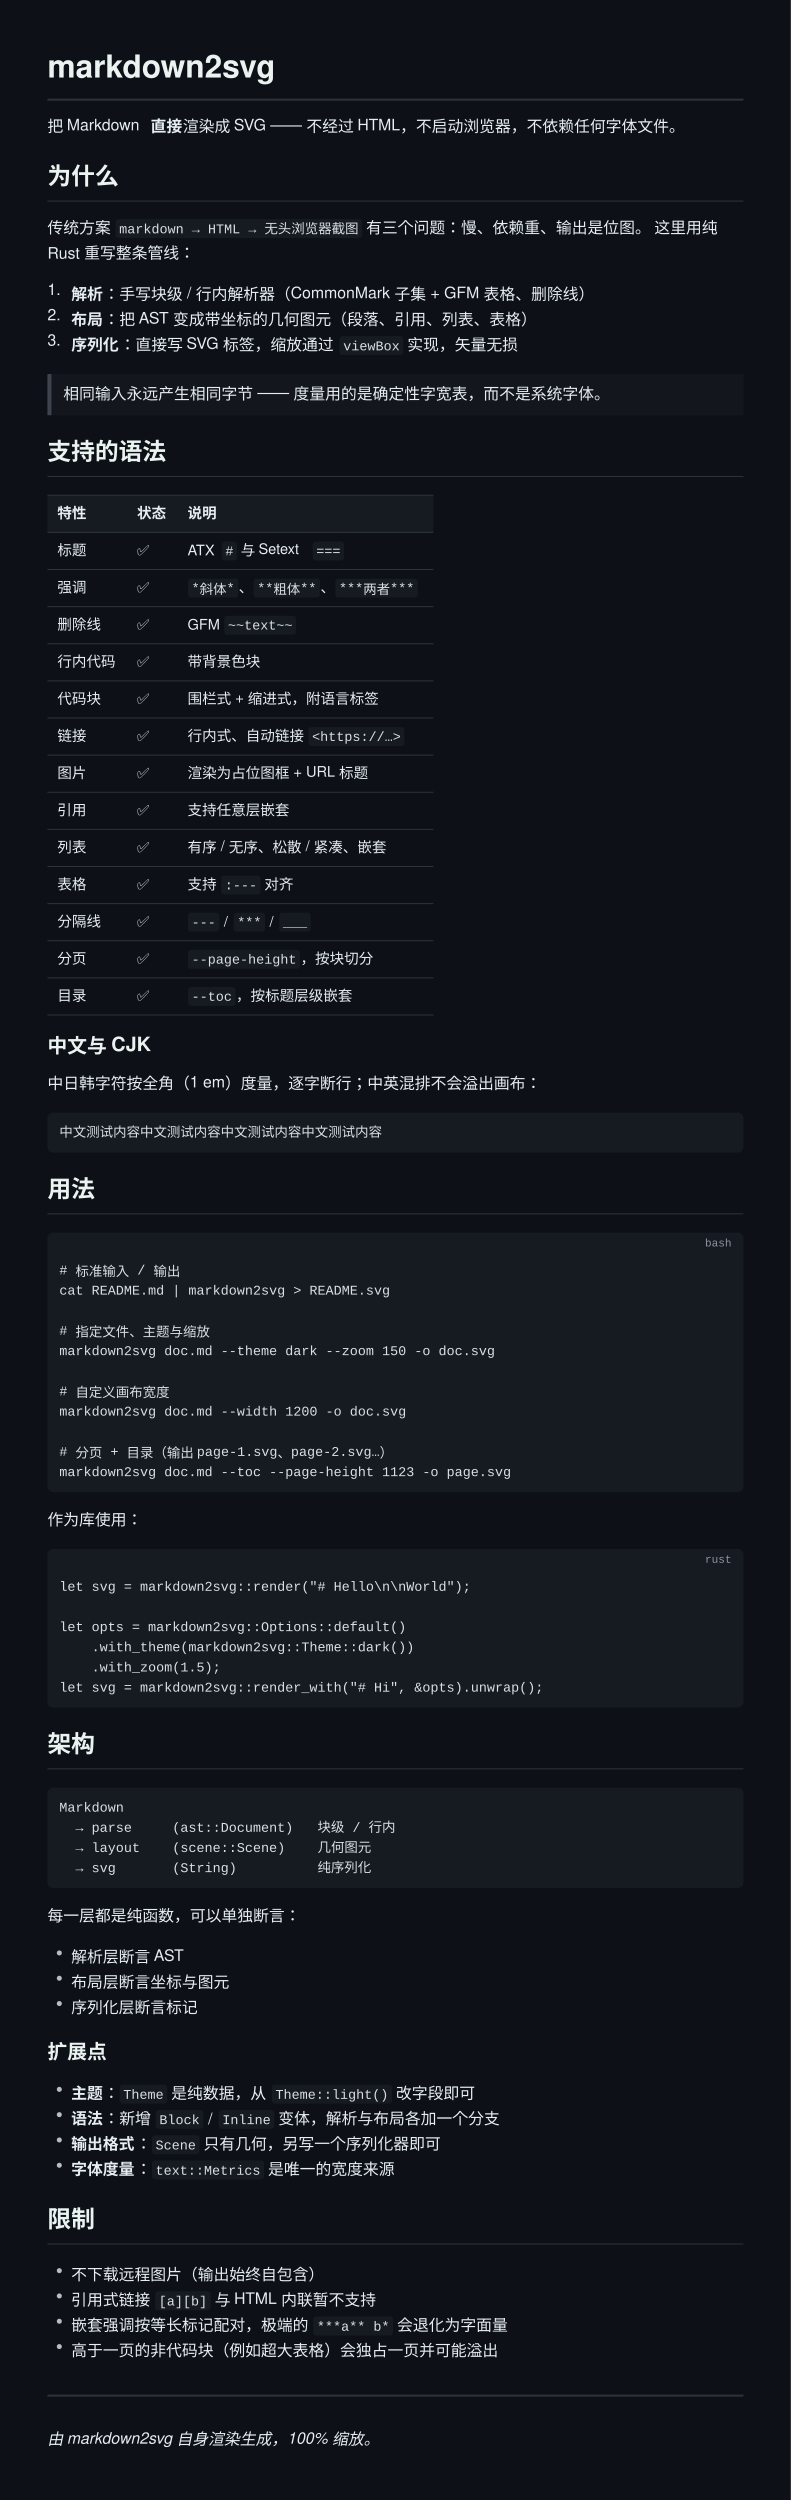
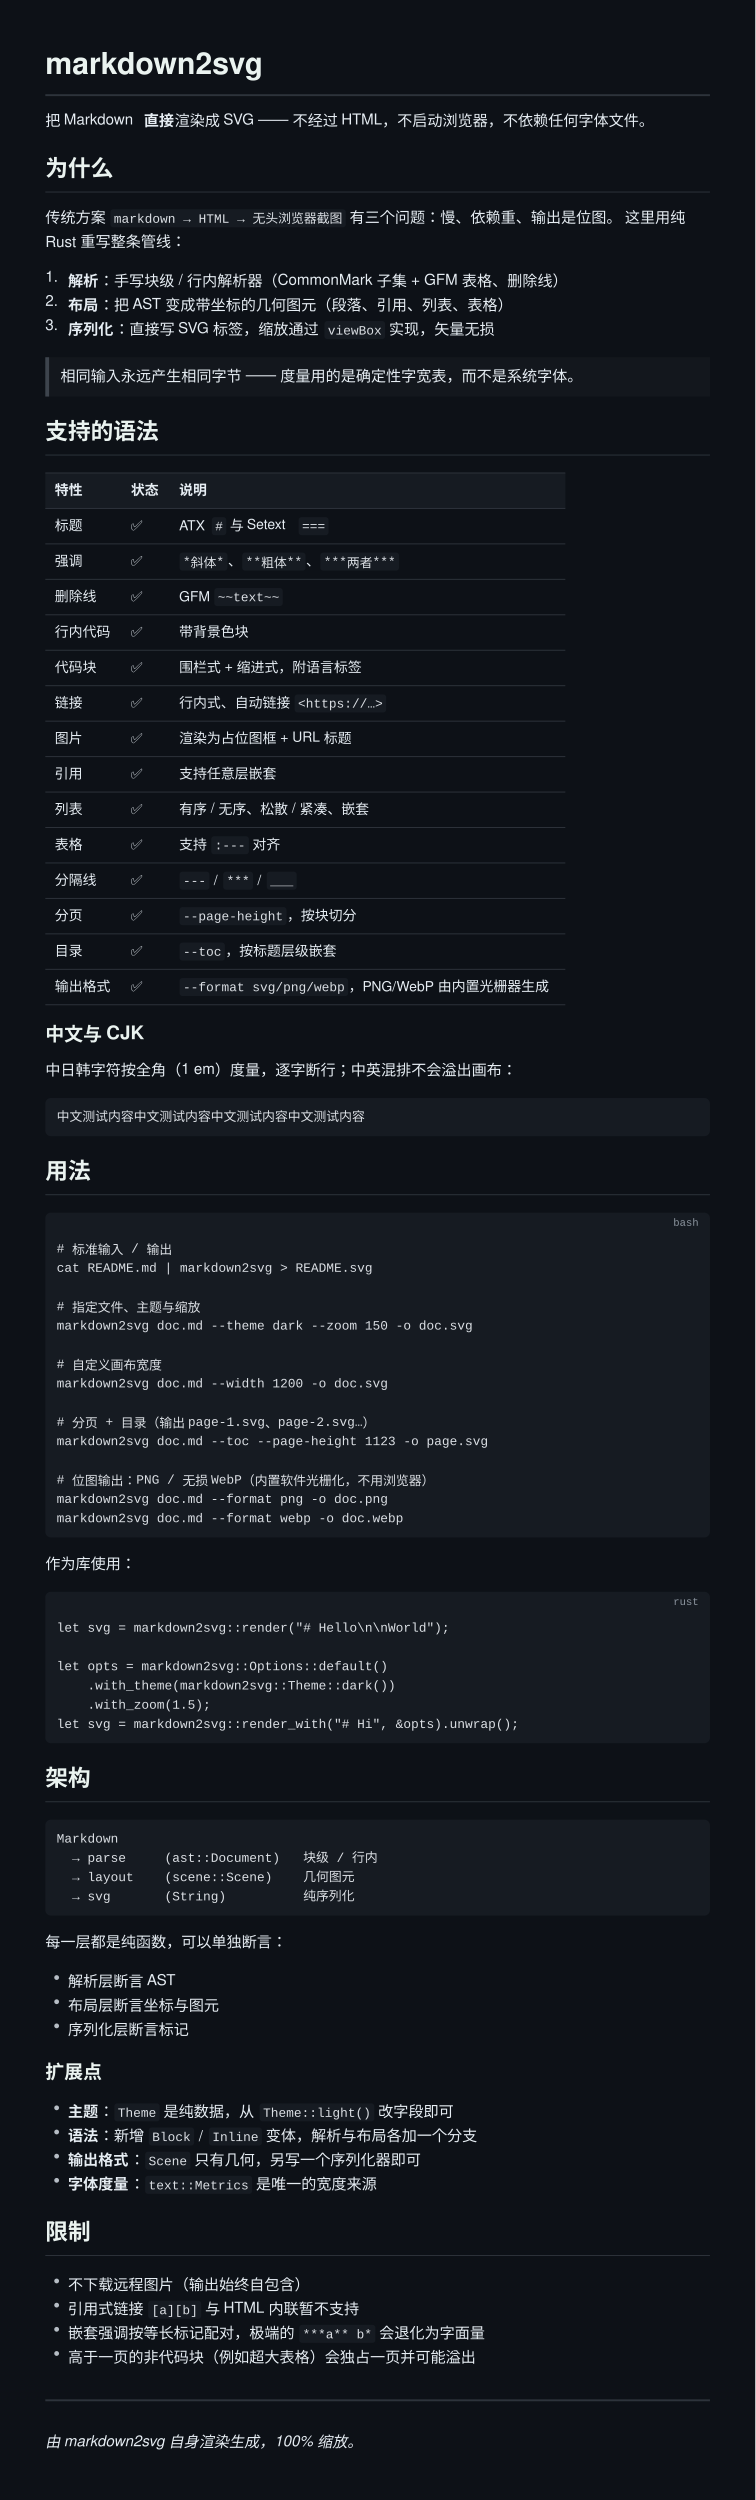
- <svg xmlns="http://www.w3.org/2000/svg" role="img" width="1200" height="3793.39" viewBox="0 0 800 2528.93" font-family="Segoe UI, -apple-system, Helvetica, Arial, PingFang SC, Hiragino Sans GB, Microsoft YaHei, sans-serif">
-   <rect x="0" y="0" width="800" height="2528.93" fill="#0d1117" />
+ <svg xmlns="http://www.w3.org/2000/svg" role="img" width="1200" height="3972.12" viewBox="0 0 800 2648.08" font-family="Segoe UI, -apple-system, Helvetica, Arial, PingFang SC, Hiragino Sans GB, Microsoft YaHei, sans-serif">
+   <rect x="0" y="0" width="800" height="2648.08" fill="#0d1117" />
  <text x="48" y="78.4" font-size="32" fill="#eaf3f0" xml:space="preserve" font-weight="bold">markdown2svg</text>
  <line x1="48" y1="100.8" x2="752" y2="100.8" stroke="#2d333b" stroke-width="2" />
  <text x="48" y="133.4" font-size="16" fill="#e6edf3" xml:space="preserve">把 Markdown</text>
  <text x="152.32" y="133.4" font-size="16" fill="#e6edf3" xml:space="preserve" font-weight="bold">直接</text>
  <text x="184.96" y="133.4" font-size="16" fill="#e6edf3" xml:space="preserve">渲染成 SVG —— 不经过 HTML，不启动浏览器，不依赖任何字体文件。</text>
  <text x="48" y="186.6" font-size="24" fill="#eaf3f0" xml:space="preserve" font-weight="bold">为什么</text>
  <line x1="48" y1="203.4" x2="752" y2="203.4" stroke="#2d333b" stroke-width="1" />
  <text x="48" y="236" font-size="16" fill="#e6edf3" xml:space="preserve">传统方案</text>
  <rect x="116.98" y="221.68" width="249.24" height="19.04" rx="3" fill="#161b22" />
  <text x="120.56" y="236" font-size="13.6" fill="#dbdfe4" xml:space="preserve" font-family="Cascadia Code, Consolas, Menlo, Monaco, 'Courier New', monospace">markdown → HTML → 无头浏览器截图</text>
  <text x="366.72" y="236" font-size="16" fill="#e6edf3" xml:space="preserve"> 有三个问题：慢、依赖重、输出是位图。 这里用纯</text>
  <text x="48" y="261.6" font-size="16" fill="#e6edf3" xml:space="preserve">Rust 重写整条管线：</text>
  <text x="48" y="298.4" font-size="16" fill="#e6edf3" xml:space="preserve">1.</text>
  <text x="72.08" y="303.2" font-size="16" fill="#e6edf3" xml:space="preserve" font-weight="bold">解析</text>
  <text x="104.72" y="303.2" font-size="16" fill="#e6edf3" xml:space="preserve">：手写块级 / 行内解析器（CommonMark 子集 + GFM 表格、删除线）</text>
  <text x="48" y="324" font-size="16" fill="#e6edf3" xml:space="preserve">2.</text>
  <text x="72.08" y="328.8" font-size="16" fill="#e6edf3" xml:space="preserve" font-weight="bold">布局</text>
  <text x="104.72" y="328.8" font-size="16" fill="#e6edf3" xml:space="preserve">：把 AST 变成带坐标的几何图元（段落、引用、列表、表格）</text>
  <text x="48" y="349.6" font-size="16" fill="#e6edf3" xml:space="preserve">3.</text>
  <text x="72.08" y="354.4" font-size="16" fill="#e6edf3" xml:space="preserve" font-weight="bold">序列化</text>
  <text x="121.04" y="354.4" font-size="16" fill="#e6edf3" xml:space="preserve">：直接写 SVG 标签，缩放通过</text>
  <rect x="343.62" y="340.08" width="64.28" height="19.04" rx="3" fill="#161b22" />
  <text x="347.2" y="354.4" font-size="13.6" fill="#dbdfe4" xml:space="preserve" font-family="Cascadia Code, Consolas, Menlo, Monaco, 'Courier New', monospace">viewBox</text>
  <text x="408.4" y="354.4" font-size="16" fill="#e6edf3" xml:space="preserve"> 实现，矢量无损</text>
  <rect x="48" y="378.4" width="704" height="41.6" fill="#13171d" />
  <rect x="48" y="378.4" width="4" height="41.6" fill="#3d444d" />
  <text x="64" y="404" font-size="16" fill="#e6edf3" xml:space="preserve">相同输入永远产生相同字节 —— 度量用的是确定性字宽表，而不是系统字体。</text>
  <text x="48" y="465.2" font-size="24" fill="#eaf3f0" xml:space="preserve" font-weight="bold">支持的语法</text>
  <line x1="48" y1="482" x2="752" y2="482" stroke="#2d333b" stroke-width="1" />
-   <rect x="48" y="501" width="390.43" height="37.55" fill="#161b22" />
+   <rect x="48" y="501" width="550.8" height="37.55" fill="#161b22" />
  <text x="58" y="524.19" font-size="14.72" fill="#e6edf3" xml:space="preserve" font-weight="bold">特性</text>
  <text x="138.58" y="524.19" font-size="14.72" fill="#e6edf3" xml:space="preserve" font-weight="bold">状态</text>
  <text x="189.72" y="524.19" font-size="14.72" fill="#e6edf3" xml:space="preserve" font-weight="bold">说明</text>
-   <line x1="48" y1="501" x2="438.43" y2="501" stroke="#2d333b" stroke-width="1" />
-   <line x1="48" y1="538.55" x2="438.43" y2="538.55" stroke="#2d333b" stroke-width="1" />
+   <line x1="48" y1="501" x2="598.8" y2="501" stroke="#2d333b" stroke-width="1" />
+   <line x1="48" y1="538.55" x2="598.8" y2="538.55" stroke="#2d333b" stroke-width="1" />
  <text x="58" y="561.74" font-size="14.72" fill="#e6edf3" xml:space="preserve">标题</text>
  <text x="138.58" y="561.74" font-size="14.72" fill="#e6edf3" xml:space="preserve">✅</text>
  <text x="189.72" y="561.74" font-size="14.72" fill="#e6edf3" xml:space="preserve">ATX</text>
  <rect x="224.37" y="547.81" width="15.32" height="19.04" rx="3" fill="#161b22" />
  <text x="227.95" y="561.74" font-size="13.6" fill="#dbdfe4" xml:space="preserve" font-family="Cascadia Code, Consolas, Menlo, Monaco, 'Courier New', monospace">#</text>
  <text x="240.19" y="561.74" font-size="14.72" fill="#e6edf3" xml:space="preserve"> 与 Setext</text>
  <rect x="316.35" y="547.81" width="31.64" height="19.04" rx="3" fill="#161b22" />
  <text x="319.93" y="561.74" font-size="13.6" fill="#dbdfe4" xml:space="preserve" font-family="Cascadia Code, Consolas, Menlo, Monaco, 'Courier New', monospace">===</text>
-   <line x1="48" y1="576.1" x2="438.43" y2="576.1" stroke="#2d333b" stroke-width="1" />
+   <line x1="48" y1="576.1" x2="598.8" y2="576.1" stroke="#2d333b" stroke-width="1" />
  <text x="58" y="599.3" font-size="14.72" fill="#e6edf3" xml:space="preserve">强调</text>
  <text x="138.58" y="599.3" font-size="14.72" fill="#e6edf3" xml:space="preserve">✅</text>
  <rect x="190.22" y="585.36" width="50.68" height="19.04" rx="3" fill="#161b22" />
  <text x="193.8" y="599.3" font-size="13.6" fill="#dbdfe4" xml:space="preserve" font-family="Cascadia Code, Consolas, Menlo, Monaco, 'Courier New', monospace">*斜体*</text>
  <text x="241.4" y="599.3" font-size="14.72" fill="#e6edf3" xml:space="preserve">、</text>
  <rect x="256.62" y="585.36" width="67" height="19.04" rx="3" fill="#161b22" />
  <text x="260.2" y="599.3" font-size="13.6" fill="#dbdfe4" xml:space="preserve" font-family="Cascadia Code, Consolas, Menlo, Monaco, 'Courier New', monospace">**粗体**</text>
  <text x="324.12" y="599.3" font-size="14.72" fill="#e6edf3" xml:space="preserve">、</text>
  <rect x="339.34" y="585.36" width="83.32" height="19.04" rx="3" fill="#161b22" />
  <text x="342.92" y="599.3" font-size="13.6" fill="#dbdfe4" xml:space="preserve" font-family="Cascadia Code, Consolas, Menlo, Monaco, 'Courier New', monospace">***两者***</text>
-   <line x1="48" y1="613.66" x2="438.43" y2="613.66" stroke="#2d333b" stroke-width="1" />
+   <line x1="48" y1="613.66" x2="598.8" y2="613.66" stroke="#2d333b" stroke-width="1" />
  <text x="58" y="636.85" font-size="14.72" fill="#e6edf3" xml:space="preserve">删除线</text>
  <text x="138.58" y="636.85" font-size="14.72" fill="#e6edf3" xml:space="preserve">✅</text>
  <text x="189.72" y="636.85" font-size="14.72" fill="#e6edf3" xml:space="preserve">GFM</text>
  <rect x="227.02" y="622.91" width="72.44" height="19.04" rx="3" fill="#161b22" />
  <text x="230.6" y="636.85" font-size="13.6" fill="#dbdfe4" xml:space="preserve" font-family="Cascadia Code, Consolas, Menlo, Monaco, 'Courier New', monospace">~~text~~</text>
-   <line x1="48" y1="651.21" x2="438.43" y2="651.21" stroke="#2d333b" stroke-width="1" />
+   <line x1="48" y1="651.21" x2="598.8" y2="651.21" stroke="#2d333b" stroke-width="1" />
  <text x="58" y="674.4" font-size="14.72" fill="#e6edf3" xml:space="preserve">行内代码</text>
  <text x="138.58" y="674.4" font-size="14.72" fill="#e6edf3" xml:space="preserve">✅</text>
  <text x="189.72" y="674.4" font-size="14.72" fill="#e6edf3" xml:space="preserve">带背景色块</text>
-   <line x1="48" y1="688.76" x2="438.43" y2="688.76" stroke="#2d333b" stroke-width="1" />
+   <line x1="48" y1="688.76" x2="598.8" y2="688.76" stroke="#2d333b" stroke-width="1" />
  <text x="58" y="711.95" font-size="14.72" fill="#e6edf3" xml:space="preserve">代码块</text>
  <text x="138.58" y="711.95" font-size="14.72" fill="#e6edf3" xml:space="preserve">✅</text>
  <text x="189.72" y="711.95" font-size="14.72" fill="#e6edf3" xml:space="preserve">围栏式 + 缩进式，附语言标签</text>
-   <line x1="48" y1="726.31" x2="438.43" y2="726.31" stroke="#2d333b" stroke-width="1" />
+   <line x1="48" y1="726.31" x2="598.8" y2="726.31" stroke="#2d333b" stroke-width="1" />
  <text x="58" y="749.5" font-size="14.72" fill="#e6edf3" xml:space="preserve">链接</text>
  <text x="138.58" y="749.5" font-size="14.72" fill="#e6edf3" xml:space="preserve">✅</text>
  <text x="189.72" y="749.5" font-size="14.72" fill="#e6edf3" xml:space="preserve">行内式、自动链接</text>
  <rect x="312.1" y="735.57" width="96.92" height="19.04" rx="3" fill="#161b22" />
  <text x="315.68" y="749.5" font-size="13.6" fill="#dbdfe4" xml:space="preserve" font-family="Cascadia Code, Consolas, Menlo, Monaco, 'Courier New', monospace">&lt;https://…&gt;</text>
-   <line x1="48" y1="763.86" x2="438.43" y2="763.86" stroke="#2d333b" stroke-width="1" />
+   <line x1="48" y1="763.86" x2="598.8" y2="763.86" stroke="#2d333b" stroke-width="1" />
  <text x="58" y="787.06" font-size="14.72" fill="#e6edf3" xml:space="preserve">图片</text>
  <text x="138.58" y="787.06" font-size="14.72" fill="#e6edf3" xml:space="preserve">✅</text>
  <text x="189.72" y="787.06" font-size="14.72" fill="#e6edf3" xml:space="preserve">渲染为占位图框 + URL 标题</text>
-   <line x1="48" y1="801.42" x2="438.43" y2="801.42" stroke="#2d333b" stroke-width="1" />
+   <line x1="48" y1="801.42" x2="598.8" y2="801.42" stroke="#2d333b" stroke-width="1" />
  <text x="58" y="824.61" font-size="14.72" fill="#e6edf3" xml:space="preserve">引用</text>
  <text x="138.58" y="824.61" font-size="14.72" fill="#e6edf3" xml:space="preserve">✅</text>
  <text x="189.72" y="824.61" font-size="14.72" fill="#e6edf3" xml:space="preserve">支持任意层嵌套</text>
-   <line x1="48" y1="838.97" x2="438.43" y2="838.97" stroke="#2d333b" stroke-width="1" />
+   <line x1="48" y1="838.97" x2="598.8" y2="838.97" stroke="#2d333b" stroke-width="1" />
  <text x="58" y="862.16" font-size="14.72" fill="#e6edf3" xml:space="preserve">列表</text>
  <text x="138.58" y="862.16" font-size="14.72" fill="#e6edf3" xml:space="preserve">✅</text>
  <text x="189.72" y="862.16" font-size="14.72" fill="#e6edf3" xml:space="preserve">有序 / 无序、松散 / 紧凑、嵌套</text>
-   <line x1="48" y1="876.52" x2="438.43" y2="876.52" stroke="#2d333b" stroke-width="1" />
+   <line x1="48" y1="876.52" x2="598.8" y2="876.52" stroke="#2d333b" stroke-width="1" />
  <text x="58" y="899.71" font-size="14.72" fill="#e6edf3" xml:space="preserve">表格</text>
  <text x="138.58" y="899.71" font-size="14.72" fill="#e6edf3" xml:space="preserve">✅</text>
  <text x="189.72" y="899.71" font-size="14.72" fill="#e6edf3" xml:space="preserve">支持</text>
  <rect x="223.78" y="885.78" width="39.8" height="19.04" rx="3" fill="#161b22" />
  <text x="227.36" y="899.71" font-size="13.6" fill="#dbdfe4" xml:space="preserve" font-family="Cascadia Code, Consolas, Menlo, Monaco, 'Courier New', monospace">:---</text>
  <text x="264.08" y="899.71" font-size="14.72" fill="#e6edf3" xml:space="preserve"> 对齐</text>
-   <line x1="48" y1="914.07" x2="438.43" y2="914.07" stroke="#2d333b" stroke-width="1" />
+   <line x1="48" y1="914.07" x2="598.8" y2="914.07" stroke="#2d333b" stroke-width="1" />
  <text x="58" y="937.26" font-size="14.72" fill="#e6edf3" xml:space="preserve">分隔线</text>
  <text x="138.58" y="937.26" font-size="14.72" fill="#e6edf3" xml:space="preserve">✅</text>
  <rect x="190.22" y="923.33" width="31.64" height="19.04" rx="3" fill="#161b22" />
  <text x="193.8" y="937.26" font-size="13.6" fill="#dbdfe4" xml:space="preserve" font-family="Cascadia Code, Consolas, Menlo, Monaco, 'Courier New', monospace">---</text>
  <text x="222.36" y="937.26" font-size="14.72" fill="#e6edf3" xml:space="preserve"> /</text>
  <rect x="236.41" y="923.33" width="31.64" height="19.04" rx="3" fill="#161b22" />
  <text x="239.99" y="937.26" font-size="13.6" fill="#dbdfe4" xml:space="preserve" font-family="Cascadia Code, Consolas, Menlo, Monaco, 'Courier New', monospace">***</text>
  <text x="268.55" y="937.26" font-size="14.72" fill="#e6edf3" xml:space="preserve"> /</text>
  <rect x="282.59" y="923.33" width="31.64" height="19.04" rx="3" fill="#161b22" />
  <text x="286.17" y="937.26" font-size="13.6" fill="#dbdfe4" xml:space="preserve" font-family="Cascadia Code, Consolas, Menlo, Monaco, 'Courier New', monospace">___</text>
-   <line x1="48" y1="951.62" x2="438.43" y2="951.62" stroke="#2d333b" stroke-width="1" />
+   <line x1="48" y1="951.62" x2="598.8" y2="951.62" stroke="#2d333b" stroke-width="1" />
  <text x="58" y="974.82" font-size="14.72" fill="#e6edf3" xml:space="preserve">分页</text>
  <text x="138.58" y="974.82" font-size="14.72" fill="#e6edf3" xml:space="preserve">✅</text>
  <rect x="190.22" y="960.88" width="113.24" height="19.04" rx="3" fill="#161b22" />
  <text x="193.8" y="974.82" font-size="13.6" fill="#dbdfe4" xml:space="preserve" font-family="Cascadia Code, Consolas, Menlo, Monaco, 'Courier New', monospace">--page-height</text>
  <text x="303.96" y="974.82" font-size="14.72" fill="#e6edf3" xml:space="preserve">，按块切分</text>
-   <line x1="48" y1="989.18" x2="438.43" y2="989.18" stroke="#2d333b" stroke-width="1" />
+   <line x1="48" y1="989.18" x2="598.8" y2="989.18" stroke="#2d333b" stroke-width="1" />
  <text x="58" y="1012.37" font-size="14.72" fill="#e6edf3" xml:space="preserve">目录</text>
  <text x="138.58" y="1012.37" font-size="14.72" fill="#e6edf3" xml:space="preserve">✅</text>
  <rect x="190.22" y="998.43" width="47.96" height="19.04" rx="3" fill="#161b22" />
  <text x="193.8" y="1012.37" font-size="13.6" fill="#dbdfe4" xml:space="preserve" font-family="Cascadia Code, Consolas, Menlo, Monaco, 'Courier New', monospace">--toc</text>
  <text x="238.68" y="1012.37" font-size="14.72" fill="#e6edf3" xml:space="preserve">，按标题层级嵌套</text>
-   <line x1="48" y1="1026.73" x2="438.43" y2="1026.73" stroke="#2d333b" stroke-width="1" />
-   <text x="48" y="1064.93" font-size="20" fill="#eaf3f0" xml:space="preserve" font-weight="bold">中文与 CJK</text>
-   <text x="48" y="1101.53" font-size="16" fill="#e6edf3" xml:space="preserve">中日韩字符按全角（1 em）度量，逐字断行；中英混排不会溢出画布：</text>
-   <rect x="48" y="1125.53" width="704" height="40.4" rx="6" fill="#161b22" />
-   <text x="60" y="1149.81" font-size="13.6" fill="#dbdfe4" xml:space="preserve" font-family="Cascadia Code, Consolas, Menlo, Monaco, 'Courier New', monospace">中文测试内容中文测试内容中文测试内容中文测试内容</text>
-   <text x="48" y="1211.13" font-size="24" fill="#eaf3f0" xml:space="preserve" font-weight="bold">用法</text>
-   <line x1="48" y1="1227.93" x2="752" y2="1227.93" stroke="#2d333b" stroke-width="1" />
-   <rect x="48" y="1246.93" width="704" height="262.4" rx="6" fill="#161b22" />
-   <text x="713.12" y="1260.89" font-size="11.2" fill="#8b949e" xml:space="preserve" font-family="Cascadia Code, Consolas, Menlo, Monaco, 'Courier New', monospace">bash</text>
-   <text x="60" y="1289.21" font-size="13.6" fill="#dbdfe4" xml:space="preserve" font-family="Cascadia Code, Consolas, Menlo, Monaco, 'Courier New', monospace"># 标准输入 / 输出</text>
-   <text x="60" y="1309.61" font-size="13.6" fill="#dbdfe4" xml:space="preserve" font-family="Cascadia Code, Consolas, Menlo, Monaco, 'Courier New', monospace">cat README.md | markdown2svg &gt; README.svg</text>
-   <text x="60" y="1350.41" font-size="13.6" fill="#dbdfe4" xml:space="preserve" font-family="Cascadia Code, Consolas, Menlo, Monaco, 'Courier New', monospace"># 指定文件、主题与缩放</text>
-   <text x="60" y="1370.81" font-size="13.6" fill="#dbdfe4" xml:space="preserve" font-family="Cascadia Code, Consolas, Menlo, Monaco, 'Courier New', monospace">markdown2svg doc.md --theme dark --zoom 150 -o doc.svg</text>
-   <text x="60" y="1411.61" font-size="13.6" fill="#dbdfe4" xml:space="preserve" font-family="Cascadia Code, Consolas, Menlo, Monaco, 'Courier New', monospace"># 自定义画布宽度</text>
-   <text x="60" y="1432.01" font-size="13.6" fill="#dbdfe4" xml:space="preserve" font-family="Cascadia Code, Consolas, Menlo, Monaco, 'Courier New', monospace">markdown2svg doc.md --width 1200 -o doc.svg</text>
-   <text x="60" y="1472.81" font-size="13.6" fill="#dbdfe4" xml:space="preserve" font-family="Cascadia Code, Consolas, Menlo, Monaco, 'Courier New', monospace"># 分页 + 目录（输出 page-1.svg、page-2.svg…）</text>
-   <text x="60" y="1493.21" font-size="13.6" fill="#dbdfe4" xml:space="preserve" font-family="Cascadia Code, Consolas, Menlo, Monaco, 'Courier New', monospace">markdown2svg doc.md --toc --page-height 1123 -o page.svg</text>
-   <text x="48" y="1542.93" font-size="16" fill="#e6edf3" xml:space="preserve">作为库使用：</text>
-   <rect x="48" y="1566.93" width="704" height="160.4" rx="6" fill="#161b22" />
-   <text x="713.12" y="1580.89" font-size="11.2" fill="#8b949e" xml:space="preserve" font-family="Cascadia Code, Consolas, Menlo, Monaco, 'Courier New', monospace">rust</text>
-   <text x="60" y="1609.21" font-size="13.6" fill="#dbdfe4" xml:space="preserve" font-family="Cascadia Code, Consolas, Menlo, Monaco, 'Courier New', monospace">let svg = markdown2svg::render("# Hello\n\nWorld");</text>
-   <text x="60" y="1650.01" font-size="13.6" fill="#dbdfe4" xml:space="preserve" font-family="Cascadia Code, Consolas, Menlo, Monaco, 'Courier New', monospace">let opts = markdown2svg::Options::default()</text>
-   <text x="60" y="1670.41" font-size="13.6" fill="#dbdfe4" xml:space="preserve" font-family="Cascadia Code, Consolas, Menlo, Monaco, 'Courier New', monospace">    .with_theme(markdown2svg::Theme::dark())</text>
-   <text x="60" y="1690.81" font-size="13.6" fill="#dbdfe4" xml:space="preserve" font-family="Cascadia Code, Consolas, Menlo, Monaco, 'Courier New', monospace">    .with_zoom(1.5);</text>
-   <text x="60" y="1711.21" font-size="13.6" fill="#dbdfe4" xml:space="preserve" font-family="Cascadia Code, Consolas, Menlo, Monaco, 'Courier New', monospace">let svg = markdown2svg::render_with("# Hi", &amp;opts).unwrap();</text>
-   <text x="48" y="1772.53" font-size="24" fill="#eaf3f0" xml:space="preserve" font-weight="bold">架构</text>
-   <line x1="48" y1="1789.33" x2="752" y2="1789.33" stroke="#2d333b" stroke-width="1" />
-   <rect x="48" y="1808.33" width="704" height="101.6" rx="6" fill="#161b22" />
-   <text x="60" y="1832.61" font-size="13.6" fill="#dbdfe4" xml:space="preserve" font-family="Cascadia Code, Consolas, Menlo, Monaco, 'Courier New', monospace">Markdown</text>
-   <text x="60" y="1853.01" font-size="13.6" fill="#dbdfe4" xml:space="preserve" font-family="Cascadia Code, Consolas, Menlo, Monaco, 'Courier New', monospace">  → parse     (ast::Document)   块级 / 行内</text>
-   <text x="60" y="1873.41" font-size="13.6" fill="#dbdfe4" xml:space="preserve" font-family="Cascadia Code, Consolas, Menlo, Monaco, 'Courier New', monospace">  → layout    (scene::Scene)    几何图元</text>
-   <text x="60" y="1893.81" font-size="13.6" fill="#dbdfe4" xml:space="preserve" font-family="Cascadia Code, Consolas, Menlo, Monaco, 'Courier New', monospace">  → svg       (String)          纯序列化</text>
-   <text x="48" y="1943.53" font-size="16" fill="#e6edf3" xml:space="preserve">每一层都是纯函数，可以单独断言：</text>
-   <rect x="57.44" y="1972.97" width="5.12" height="5.12" rx="2.56" fill="#b6bdc5" />
-   <text x="72" y="1985.13" font-size="16" fill="#e6edf3" xml:space="preserve">解析层断言 AST</text>
-   <rect x="57.44" y="1998.57" width="5.12" height="5.12" rx="2.56" fill="#b6bdc5" />
-   <text x="72" y="2010.73" font-size="16" fill="#e6edf3" xml:space="preserve">布局层断言坐标与图元</text>
-   <rect x="57.44" y="2024.17" width="5.12" height="5.12" rx="2.56" fill="#b6bdc5" />
-   <text x="72" y="2036.33" font-size="16" fill="#e6edf3" xml:space="preserve">序列化层断言标记</text>
-   <text x="48" y="2082.53" font-size="20" fill="#eaf3f0" xml:space="preserve" font-weight="bold">扩展点</text>
-   <rect x="57.44" y="2110.97" width="5.12" height="5.12" rx="2.56" fill="#b6bdc5" />
-   <text x="72" y="2123.13" font-size="16" fill="#e6edf3" xml:space="preserve" font-weight="bold">主题</text>
-   <text x="104.64" y="2123.13" font-size="16" fill="#e6edf3" xml:space="preserve">：</text>
-   <rect x="121.14" y="2108.81" width="47.96" height="19.04" rx="3" fill="#161b22" />
-   <text x="124.72" y="2123.13" font-size="13.6" fill="#dbdfe4" xml:space="preserve" font-family="Cascadia Code, Consolas, Menlo, Monaco, 'Courier New', monospace">Theme</text>
-   <text x="169.6" y="2123.13" font-size="16" fill="#e6edf3" xml:space="preserve"> 是纯数据，从</text>
-   <rect x="275.06" y="2108.81" width="121.4" height="19.04" rx="3" fill="#161b22" />
-   <text x="278.64" y="2123.13" font-size="13.6" fill="#dbdfe4" xml:space="preserve" font-family="Cascadia Code, Consolas, Menlo, Monaco, 'Courier New', monospace">Theme::light()</text>
-   <text x="396.96" y="2123.13" font-size="16" fill="#e6edf3" xml:space="preserve"> 改字段即可</text>
-   <rect x="57.44" y="2136.57" width="5.12" height="5.12" rx="2.56" fill="#b6bdc5" />
-   <text x="72" y="2148.73" font-size="16" fill="#e6edf3" xml:space="preserve" font-weight="bold">语法</text>
-   <text x="104.64" y="2148.73" font-size="16" fill="#e6edf3" xml:space="preserve">：新增</text>
-   <rect x="157.62" y="2134.41" width="47.96" height="19.04" rx="3" fill="#161b22" />
-   <text x="161.2" y="2148.73" font-size="13.6" fill="#dbdfe4" xml:space="preserve" font-family="Cascadia Code, Consolas, Menlo, Monaco, 'Courier New', monospace">Block</text>
-   <text x="206.08" y="2148.73" font-size="16" fill="#e6edf3" xml:space="preserve"> /</text>
-   <rect x="221.3" y="2134.41" width="56.12" height="19.04" rx="3" fill="#161b22" />
-   <text x="224.88" y="2148.73" font-size="13.6" fill="#dbdfe4" xml:space="preserve" font-family="Cascadia Code, Consolas, Menlo, Monaco, 'Courier New', monospace">Inline</text>
-   <text x="277.92" y="2148.73" font-size="16" fill="#e6edf3" xml:space="preserve"> 变体，解析与布局各加一个分支</text>
-   <rect x="57.44" y="2162.17" width="5.12" height="5.12" rx="2.56" fill="#b6bdc5" />
-   <text x="72" y="2174.33" font-size="16" fill="#e6edf3" xml:space="preserve" font-weight="bold">输出格式</text>
-   <text x="137.28" y="2174.33" font-size="16" fill="#e6edf3" xml:space="preserve">：</text>
-   <rect x="153.78" y="2160.01" width="47.96" height="19.04" rx="3" fill="#161b22" />
-   <text x="157.36" y="2174.33" font-size="13.6" fill="#dbdfe4" xml:space="preserve" font-family="Cascadia Code, Consolas, Menlo, Monaco, 'Courier New', monospace">Scene</text>
-   <text x="202.24" y="2174.33" font-size="16" fill="#e6edf3" xml:space="preserve"> 只有几何，另写一个序列化器即可</text>
-   <rect x="57.44" y="2187.77" width="5.12" height="5.12" rx="2.56" fill="#b6bdc5" />
-   <text x="72" y="2199.93" font-size="16" fill="#e6edf3" xml:space="preserve" font-weight="bold">字体度量</text>
-   <text x="137.28" y="2199.93" font-size="16" fill="#e6edf3" xml:space="preserve">：</text>
-   <rect x="153.78" y="2185.61" width="113.24" height="19.04" rx="3" fill="#161b22" />
-   <text x="157.36" y="2199.93" font-size="13.6" fill="#dbdfe4" xml:space="preserve" font-family="Cascadia Code, Consolas, Menlo, Monaco, 'Courier New', monospace">text::Metrics</text>
-   <text x="267.52" y="2199.93" font-size="16" fill="#e6edf3" xml:space="preserve"> 是唯一的宽度来源</text>
-   <text x="48" y="2253.13" font-size="24" fill="#eaf3f0" xml:space="preserve" font-weight="bold">限制</text>
-   <line x1="48" y1="2269.93" x2="752" y2="2269.93" stroke="#2d333b" stroke-width="1" />
-   <rect x="57.44" y="2294.37" width="5.12" height="5.12" rx="2.56" fill="#b6bdc5" />
-   <text x="72" y="2306.53" font-size="16" fill="#e6edf3" xml:space="preserve">不下载远程图片（输出始终自包含）</text>
-   <rect x="57.44" y="2319.97" width="5.12" height="5.12" rx="2.56" fill="#b6bdc5" />
-   <text x="72" y="2332.13" font-size="16" fill="#e6edf3" xml:space="preserve">引用式链接</text>
-   <rect x="156.98" y="2317.81" width="56.12" height="19.04" rx="3" fill="#161b22" />
-   <text x="160.56" y="2332.13" font-size="13.6" fill="#dbdfe4" xml:space="preserve" font-family="Cascadia Code, Consolas, Menlo, Monaco, 'Courier New', monospace">[a][b]</text>
-   <text x="213.6" y="2332.13" font-size="16" fill="#e6edf3" xml:space="preserve"> 与 HTML 内联暂不支持</text>
-   <rect x="57.44" y="2345.57" width="5.12" height="5.12" rx="2.56" fill="#b6bdc5" />
-   <text x="72" y="2357.73" font-size="16" fill="#e6edf3" xml:space="preserve">嵌套强调按等长标记配对，极端的</text>
-   <rect x="316.98" y="2343.41" width="80.6" height="19.04" rx="3" fill="#161b22" />
-   <text x="320.56" y="2357.73" font-size="13.6" fill="#dbdfe4" xml:space="preserve" font-family="Cascadia Code, Consolas, Menlo, Monaco, 'Courier New', monospace">***a** b*</text>
-   <text x="398.08" y="2357.73" font-size="16" fill="#e6edf3" xml:space="preserve"> 会退化为字面量</text>
-   <rect x="57.44" y="2371.17" width="5.12" height="5.12" rx="2.56" fill="#b6bdc5" />
-   <text x="72" y="2383.33" font-size="16" fill="#e6edf3" xml:space="preserve">高于一页的非代码块（例如超大表格）会独占一页并可能溢出</text>
-   <line x1="48" y1="2423.33" x2="752" y2="2423.33" stroke="#2d333b" stroke-width="2" />
-   <text x="48" y="2472.93" font-size="16" fill="#e6edf3" xml:space="preserve" font-style="italic">由 markdown2svg 自身渲染生成，100% 缩放。</text>
+   <line x1="48" y1="1026.73" x2="598.8" y2="1026.73" stroke="#2d333b" stroke-width="1" />
+   <text x="58" y="1049.92" font-size="14.72" fill="#e6edf3" xml:space="preserve">输出格式</text>
+   <text x="138.58" y="1049.92" font-size="14.72" fill="#e6edf3" xml:space="preserve">✅</text>
+   <rect x="190.22" y="1035.98" width="178.52" height="19.04" rx="3" fill="#161b22" />
+   <text x="193.8" y="1049.92" font-size="13.6" fill="#dbdfe4" xml:space="preserve" font-family="Cascadia Code, Consolas, Menlo, Monaco, 'Courier New', monospace">--format svg/png/webp</text>
+   <text x="369.24" y="1049.92" font-size="14.72" fill="#e6edf3" xml:space="preserve">，PNG/WebP 由内置光栅器生成</text>
+   <line x1="48" y1="1064.28" x2="598.8" y2="1064.28" stroke="#2d333b" stroke-width="1" />
+   <text x="48" y="1102.48" font-size="20" fill="#eaf3f0" xml:space="preserve" font-weight="bold">中文与 CJK</text>
+   <text x="48" y="1139.08" font-size="16" fill="#e6edf3" xml:space="preserve">中日韩字符按全角（1 em）度量，逐字断行；中英混排不会溢出画布：</text>
+   <rect x="48" y="1163.08" width="704" height="40.4" rx="6" fill="#161b22" />
+   <text x="60" y="1187.36" font-size="13.6" fill="#dbdfe4" xml:space="preserve" font-family="Cascadia Code, Consolas, Menlo, Monaco, 'Courier New', monospace">中文测试内容中文测试内容中文测试内容中文测试内容</text>
+   <text x="48" y="1248.68" font-size="24" fill="#eaf3f0" xml:space="preserve" font-weight="bold">用法</text>
+   <line x1="48" y1="1265.48" x2="752" y2="1265.48" stroke="#2d333b" stroke-width="1" />
+   <rect x="48" y="1284.48" width="704" height="344" rx="6" fill="#161b22" />
+   <text x="713.12" y="1298.44" font-size="11.2" fill="#8b949e" xml:space="preserve" font-family="Cascadia Code, Consolas, Menlo, Monaco, 'Courier New', monospace">bash</text>
+   <text x="60" y="1326.76" font-size="13.6" fill="#dbdfe4" xml:space="preserve" font-family="Cascadia Code, Consolas, Menlo, Monaco, 'Courier New', monospace"># 标准输入 / 输出</text>
+   <text x="60" y="1347.16" font-size="13.6" fill="#dbdfe4" xml:space="preserve" font-family="Cascadia Code, Consolas, Menlo, Monaco, 'Courier New', monospace">cat README.md | markdown2svg &gt; README.svg</text>
+   <text x="60" y="1387.96" font-size="13.6" fill="#dbdfe4" xml:space="preserve" font-family="Cascadia Code, Consolas, Menlo, Monaco, 'Courier New', monospace"># 指定文件、主题与缩放</text>
+   <text x="60" y="1408.36" font-size="13.6" fill="#dbdfe4" xml:space="preserve" font-family="Cascadia Code, Consolas, Menlo, Monaco, 'Courier New', monospace">markdown2svg doc.md --theme dark --zoom 150 -o doc.svg</text>
+   <text x="60" y="1449.16" font-size="13.6" fill="#dbdfe4" xml:space="preserve" font-family="Cascadia Code, Consolas, Menlo, Monaco, 'Courier New', monospace"># 自定义画布宽度</text>
+   <text x="60" y="1469.56" font-size="13.6" fill="#dbdfe4" xml:space="preserve" font-family="Cascadia Code, Consolas, Menlo, Monaco, 'Courier New', monospace">markdown2svg doc.md --width 1200 -o doc.svg</text>
+   <text x="60" y="1510.36" font-size="13.6" fill="#dbdfe4" xml:space="preserve" font-family="Cascadia Code, Consolas, Menlo, Monaco, 'Courier New', monospace"># 分页 + 目录（输出 page-1.svg、page-2.svg…）</text>
+   <text x="60" y="1530.76" font-size="13.6" fill="#dbdfe4" xml:space="preserve" font-family="Cascadia Code, Consolas, Menlo, Monaco, 'Courier New', monospace">markdown2svg doc.md --toc --page-height 1123 -o page.svg</text>
+   <text x="60" y="1571.56" font-size="13.6" fill="#dbdfe4" xml:space="preserve" font-family="Cascadia Code, Consolas, Menlo, Monaco, 'Courier New', monospace"># 位图输出：PNG / 无损 WebP（内置软件光栅化，不用浏览器）</text>
+   <text x="60" y="1591.96" font-size="13.6" fill="#dbdfe4" xml:space="preserve" font-family="Cascadia Code, Consolas, Menlo, Monaco, 'Courier New', monospace">markdown2svg doc.md --format png -o doc.png</text>
+   <text x="60" y="1612.36" font-size="13.6" fill="#dbdfe4" xml:space="preserve" font-family="Cascadia Code, Consolas, Menlo, Monaco, 'Courier New', monospace">markdown2svg doc.md --format webp -o doc.webp</text>
+   <text x="48" y="1662.08" font-size="16" fill="#e6edf3" xml:space="preserve">作为库使用：</text>
+   <rect x="48" y="1686.08" width="704" height="160.4" rx="6" fill="#161b22" />
+   <text x="713.12" y="1700.04" font-size="11.2" fill="#8b949e" xml:space="preserve" font-family="Cascadia Code, Consolas, Menlo, Monaco, 'Courier New', monospace">rust</text>
+   <text x="60" y="1728.36" font-size="13.6" fill="#dbdfe4" xml:space="preserve" font-family="Cascadia Code, Consolas, Menlo, Monaco, 'Courier New', monospace">let svg = markdown2svg::render("# Hello\n\nWorld");</text>
+   <text x="60" y="1769.16" font-size="13.6" fill="#dbdfe4" xml:space="preserve" font-family="Cascadia Code, Consolas, Menlo, Monaco, 'Courier New', monospace">let opts = markdown2svg::Options::default()</text>
+   <text x="60" y="1789.56" font-size="13.6" fill="#dbdfe4" xml:space="preserve" font-family="Cascadia Code, Consolas, Menlo, Monaco, 'Courier New', monospace">    .with_theme(markdown2svg::Theme::dark())</text>
+   <text x="60" y="1809.96" font-size="13.6" fill="#dbdfe4" xml:space="preserve" font-family="Cascadia Code, Consolas, Menlo, Monaco, 'Courier New', monospace">    .with_zoom(1.5);</text>
+   <text x="60" y="1830.36" font-size="13.6" fill="#dbdfe4" xml:space="preserve" font-family="Cascadia Code, Consolas, Menlo, Monaco, 'Courier New', monospace">let svg = markdown2svg::render_with("# Hi", &amp;opts).unwrap();</text>
+   <text x="48" y="1891.68" font-size="24" fill="#eaf3f0" xml:space="preserve" font-weight="bold">架构</text>
+   <line x1="48" y1="1908.48" x2="752" y2="1908.48" stroke="#2d333b" stroke-width="1" />
+   <rect x="48" y="1927.48" width="704" height="101.6" rx="6" fill="#161b22" />
+   <text x="60" y="1951.76" font-size="13.6" fill="#dbdfe4" xml:space="preserve" font-family="Cascadia Code, Consolas, Menlo, Monaco, 'Courier New', monospace">Markdown</text>
+   <text x="60" y="1972.16" font-size="13.6" fill="#dbdfe4" xml:space="preserve" font-family="Cascadia Code, Consolas, Menlo, Monaco, 'Courier New', monospace">  → parse     (ast::Document)   块级 / 行内</text>
+   <text x="60" y="1992.56" font-size="13.6" fill="#dbdfe4" xml:space="preserve" font-family="Cascadia Code, Consolas, Menlo, Monaco, 'Courier New', monospace">  → layout    (scene::Scene)    几何图元</text>
+   <text x="60" y="2012.96" font-size="13.6" fill="#dbdfe4" xml:space="preserve" font-family="Cascadia Code, Consolas, Menlo, Monaco, 'Courier New', monospace">  → svg       (String)          纯序列化</text>
+   <text x="48" y="2062.68" font-size="16" fill="#e6edf3" xml:space="preserve">每一层都是纯函数，可以单独断言：</text>
+   <rect x="57.44" y="2092.12" width="5.12" height="5.12" rx="2.56" fill="#b6bdc5" />
+   <text x="72" y="2104.28" font-size="16" fill="#e6edf3" xml:space="preserve">解析层断言 AST</text>
+   <rect x="57.44" y="2117.72" width="5.12" height="5.12" rx="2.56" fill="#b6bdc5" />
+   <text x="72" y="2129.88" font-size="16" fill="#e6edf3" xml:space="preserve">布局层断言坐标与图元</text>
+   <rect x="57.44" y="2143.32" width="5.12" height="5.12" rx="2.56" fill="#b6bdc5" />
+   <text x="72" y="2155.48" font-size="16" fill="#e6edf3" xml:space="preserve">序列化层断言标记</text>
+   <text x="48" y="2201.68" font-size="20" fill="#eaf3f0" xml:space="preserve" font-weight="bold">扩展点</text>
+   <rect x="57.44" y="2230.12" width="5.12" height="5.12" rx="2.56" fill="#b6bdc5" />
+   <text x="72" y="2242.28" font-size="16" fill="#e6edf3" xml:space="preserve" font-weight="bold">主题</text>
+   <text x="104.64" y="2242.28" font-size="16" fill="#e6edf3" xml:space="preserve">：</text>
+   <rect x="121.14" y="2227.96" width="47.96" height="19.04" rx="3" fill="#161b22" />
+   <text x="124.72" y="2242.28" font-size="13.6" fill="#dbdfe4" xml:space="preserve" font-family="Cascadia Code, Consolas, Menlo, Monaco, 'Courier New', monospace">Theme</text>
+   <text x="169.6" y="2242.28" font-size="16" fill="#e6edf3" xml:space="preserve"> 是纯数据，从</text>
+   <rect x="275.06" y="2227.96" width="121.4" height="19.04" rx="3" fill="#161b22" />
+   <text x="278.64" y="2242.28" font-size="13.6" fill="#dbdfe4" xml:space="preserve" font-family="Cascadia Code, Consolas, Menlo, Monaco, 'Courier New', monospace">Theme::light()</text>
+   <text x="396.96" y="2242.28" font-size="16" fill="#e6edf3" xml:space="preserve"> 改字段即可</text>
+   <rect x="57.44" y="2255.72" width="5.12" height="5.12" rx="2.56" fill="#b6bdc5" />
+   <text x="72" y="2267.88" font-size="16" fill="#e6edf3" xml:space="preserve" font-weight="bold">语法</text>
+   <text x="104.64" y="2267.88" font-size="16" fill="#e6edf3" xml:space="preserve">：新增</text>
+   <rect x="157.62" y="2253.56" width="47.96" height="19.04" rx="3" fill="#161b22" />
+   <text x="161.2" y="2267.88" font-size="13.6" fill="#dbdfe4" xml:space="preserve" font-family="Cascadia Code, Consolas, Menlo, Monaco, 'Courier New', monospace">Block</text>
+   <text x="206.08" y="2267.88" font-size="16" fill="#e6edf3" xml:space="preserve"> /</text>
+   <rect x="221.3" y="2253.56" width="56.12" height="19.04" rx="3" fill="#161b22" />
+   <text x="224.88" y="2267.88" font-size="13.6" fill="#dbdfe4" xml:space="preserve" font-family="Cascadia Code, Consolas, Menlo, Monaco, 'Courier New', monospace">Inline</text>
+   <text x="277.92" y="2267.88" font-size="16" fill="#e6edf3" xml:space="preserve"> 变体，解析与布局各加一个分支</text>
+   <rect x="57.44" y="2281.32" width="5.12" height="5.12" rx="2.56" fill="#b6bdc5" />
+   <text x="72" y="2293.48" font-size="16" fill="#e6edf3" xml:space="preserve" font-weight="bold">输出格式</text>
+   <text x="137.28" y="2293.48" font-size="16" fill="#e6edf3" xml:space="preserve">：</text>
+   <rect x="153.78" y="2279.16" width="47.96" height="19.04" rx="3" fill="#161b22" />
+   <text x="157.36" y="2293.48" font-size="13.6" fill="#dbdfe4" xml:space="preserve" font-family="Cascadia Code, Consolas, Menlo, Monaco, 'Courier New', monospace">Scene</text>
+   <text x="202.24" y="2293.48" font-size="16" fill="#e6edf3" xml:space="preserve"> 只有几何，另写一个序列化器即可</text>
+   <rect x="57.44" y="2306.92" width="5.12" height="5.12" rx="2.56" fill="#b6bdc5" />
+   <text x="72" y="2319.08" font-size="16" fill="#e6edf3" xml:space="preserve" font-weight="bold">字体度量</text>
+   <text x="137.28" y="2319.08" font-size="16" fill="#e6edf3" xml:space="preserve">：</text>
+   <rect x="153.78" y="2304.76" width="113.24" height="19.04" rx="3" fill="#161b22" />
+   <text x="157.36" y="2319.08" font-size="13.6" fill="#dbdfe4" xml:space="preserve" font-family="Cascadia Code, Consolas, Menlo, Monaco, 'Courier New', monospace">text::Metrics</text>
+   <text x="267.52" y="2319.08" font-size="16" fill="#e6edf3" xml:space="preserve"> 是唯一的宽度来源</text>
+   <text x="48" y="2372.28" font-size="24" fill="#eaf3f0" xml:space="preserve" font-weight="bold">限制</text>
+   <line x1="48" y1="2389.08" x2="752" y2="2389.08" stroke="#2d333b" stroke-width="1" />
+   <rect x="57.44" y="2413.52" width="5.12" height="5.12" rx="2.56" fill="#b6bdc5" />
+   <text x="72" y="2425.68" font-size="16" fill="#e6edf3" xml:space="preserve">不下载远程图片（输出始终自包含）</text>
+   <rect x="57.44" y="2439.12" width="5.12" height="5.12" rx="2.56" fill="#b6bdc5" />
+   <text x="72" y="2451.28" font-size="16" fill="#e6edf3" xml:space="preserve">引用式链接</text>
+   <rect x="156.98" y="2436.96" width="56.12" height="19.04" rx="3" fill="#161b22" />
+   <text x="160.56" y="2451.28" font-size="13.6" fill="#dbdfe4" xml:space="preserve" font-family="Cascadia Code, Consolas, Menlo, Monaco, 'Courier New', monospace">[a][b]</text>
+   <text x="213.6" y="2451.28" font-size="16" fill="#e6edf3" xml:space="preserve"> 与 HTML 内联暂不支持</text>
+   <rect x="57.44" y="2464.72" width="5.12" height="5.12" rx="2.56" fill="#b6bdc5" />
+   <text x="72" y="2476.88" font-size="16" fill="#e6edf3" xml:space="preserve">嵌套强调按等长标记配对，极端的</text>
+   <rect x="316.98" y="2462.56" width="80.6" height="19.04" rx="3" fill="#161b22" />
+   <text x="320.56" y="2476.88" font-size="13.6" fill="#dbdfe4" xml:space="preserve" font-family="Cascadia Code, Consolas, Menlo, Monaco, 'Courier New', monospace">***a** b*</text>
+   <text x="398.08" y="2476.88" font-size="16" fill="#e6edf3" xml:space="preserve"> 会退化为字面量</text>
+   <rect x="57.44" y="2490.32" width="5.12" height="5.12" rx="2.56" fill="#b6bdc5" />
+   <text x="72" y="2502.48" font-size="16" fill="#e6edf3" xml:space="preserve">高于一页的非代码块（例如超大表格）会独占一页并可能溢出</text>
+   <line x1="48" y1="2542.48" x2="752" y2="2542.48" stroke="#2d333b" stroke-width="2" />
+   <text x="48" y="2592.08" font-size="16" fill="#e6edf3" xml:space="preserve" font-style="italic">由 markdown2svg 自身渲染生成，100% 缩放。</text>
</svg>
